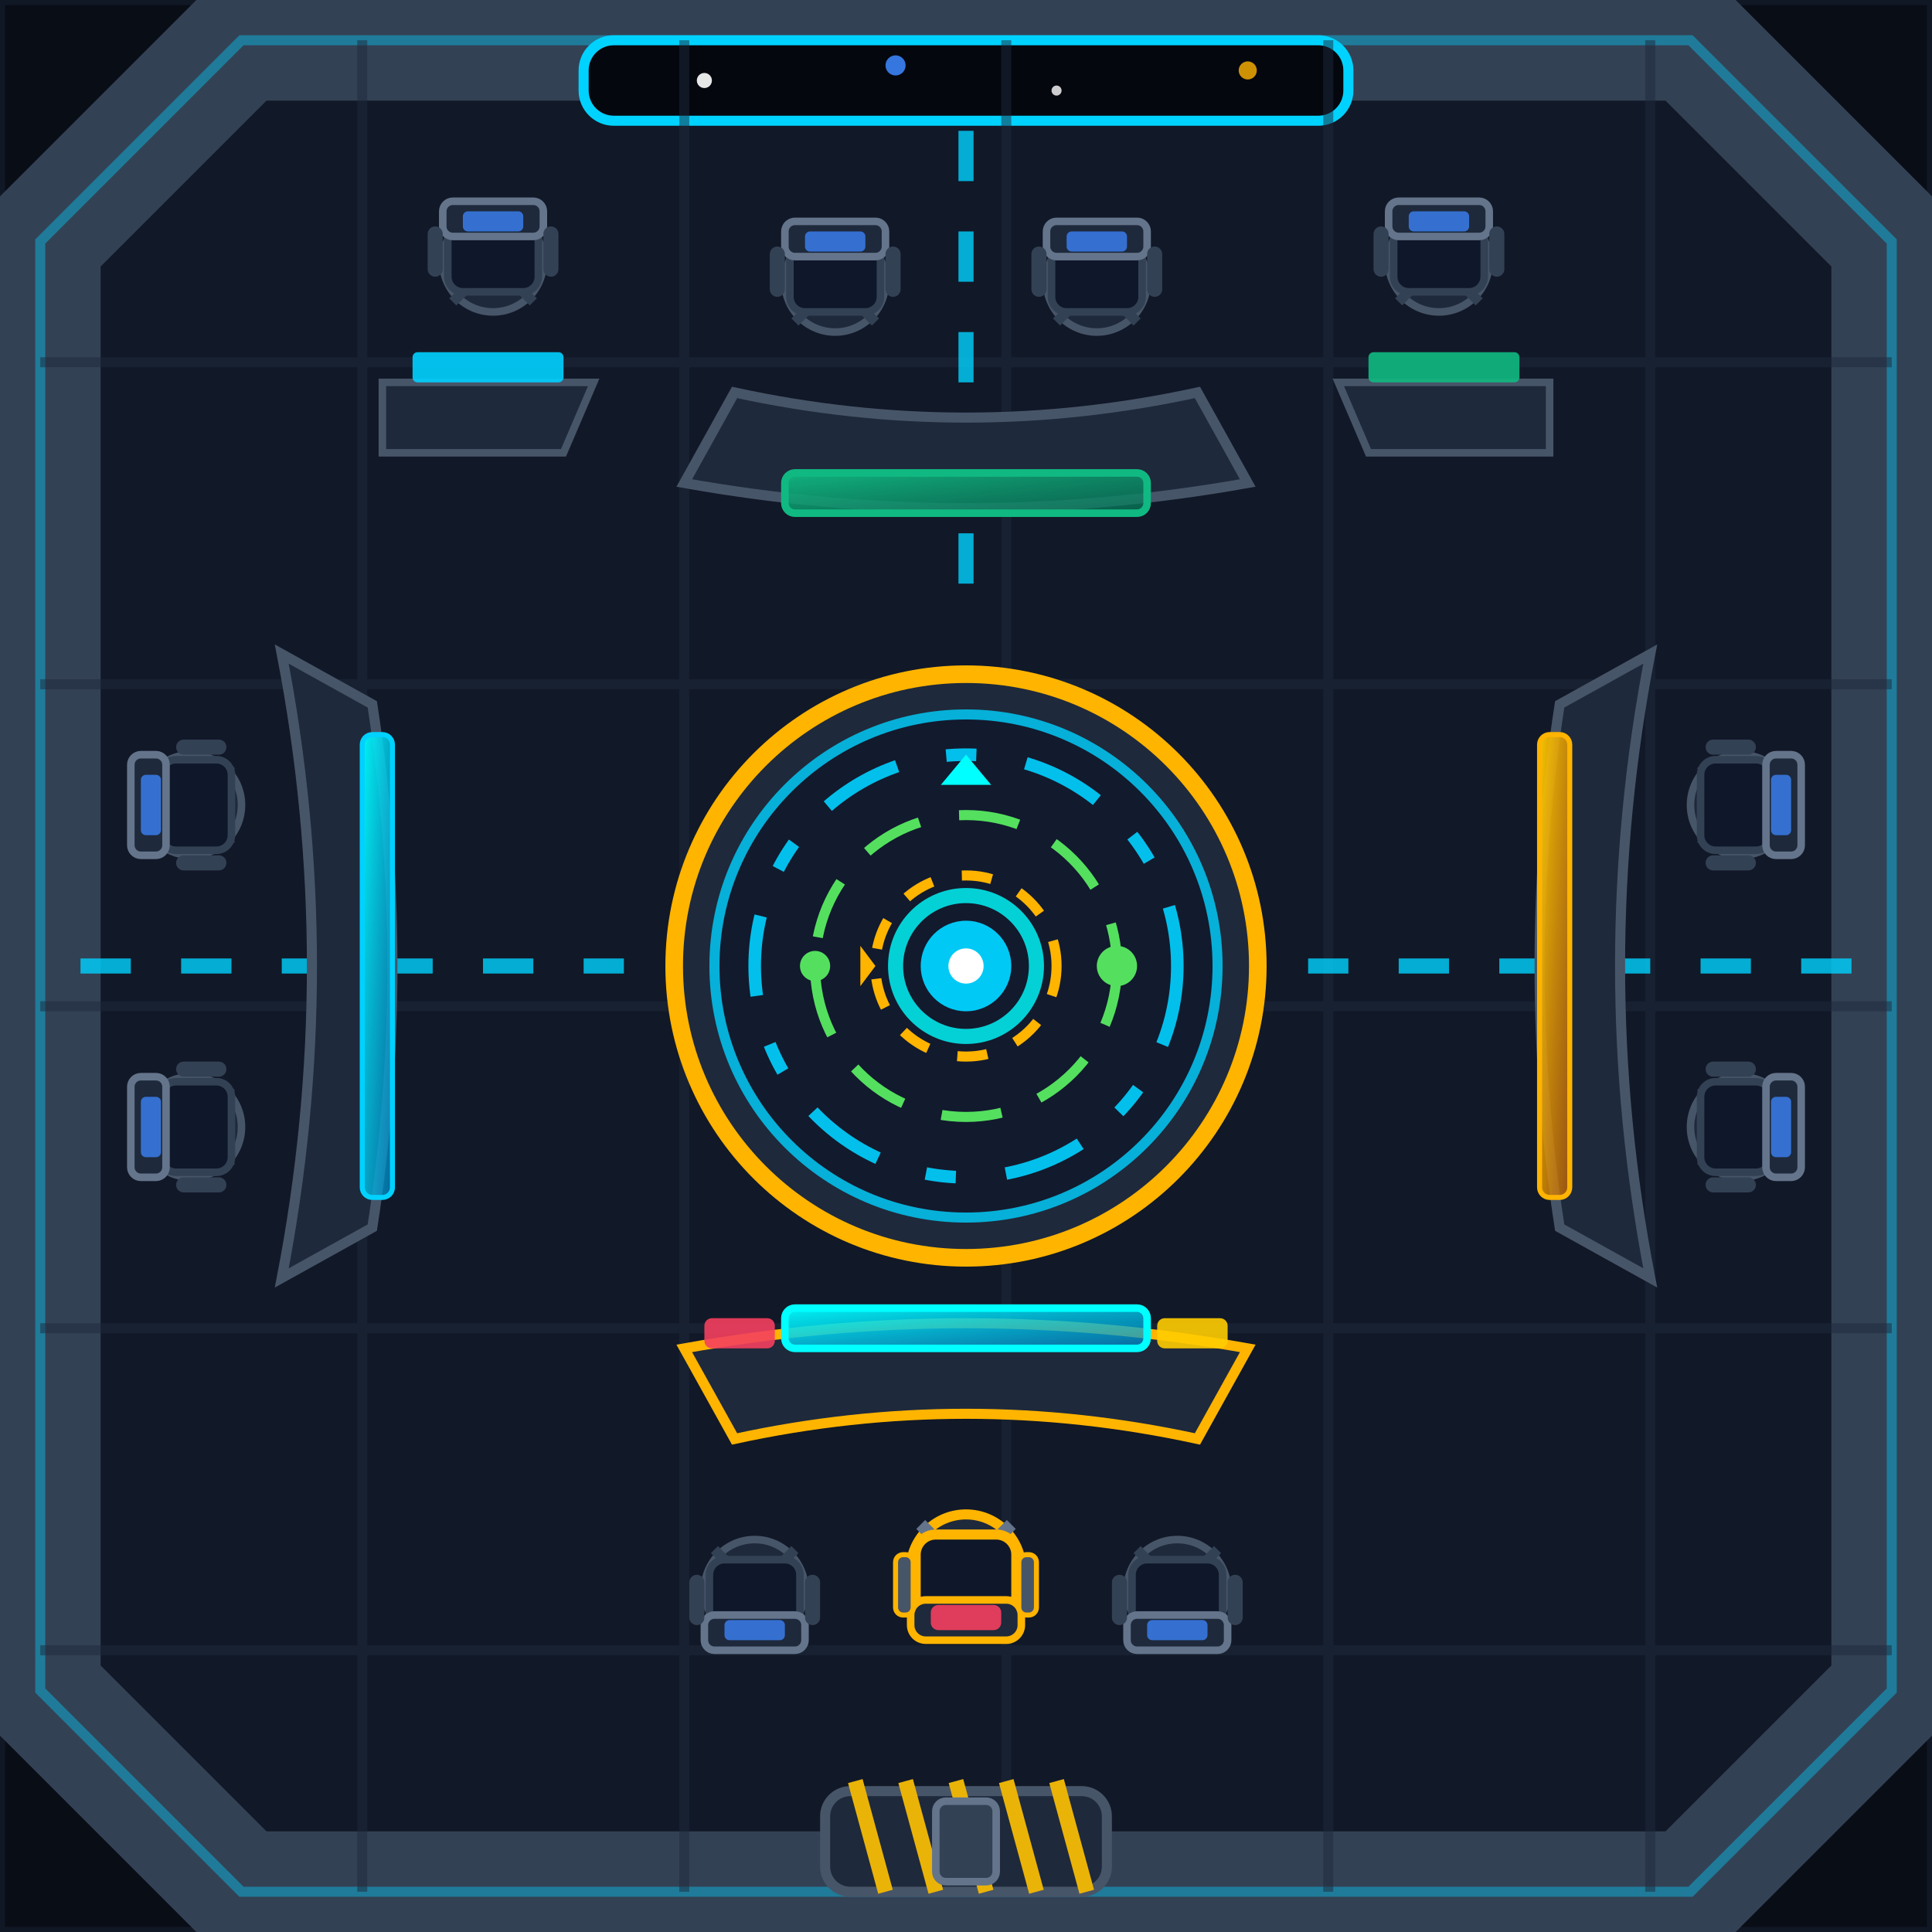
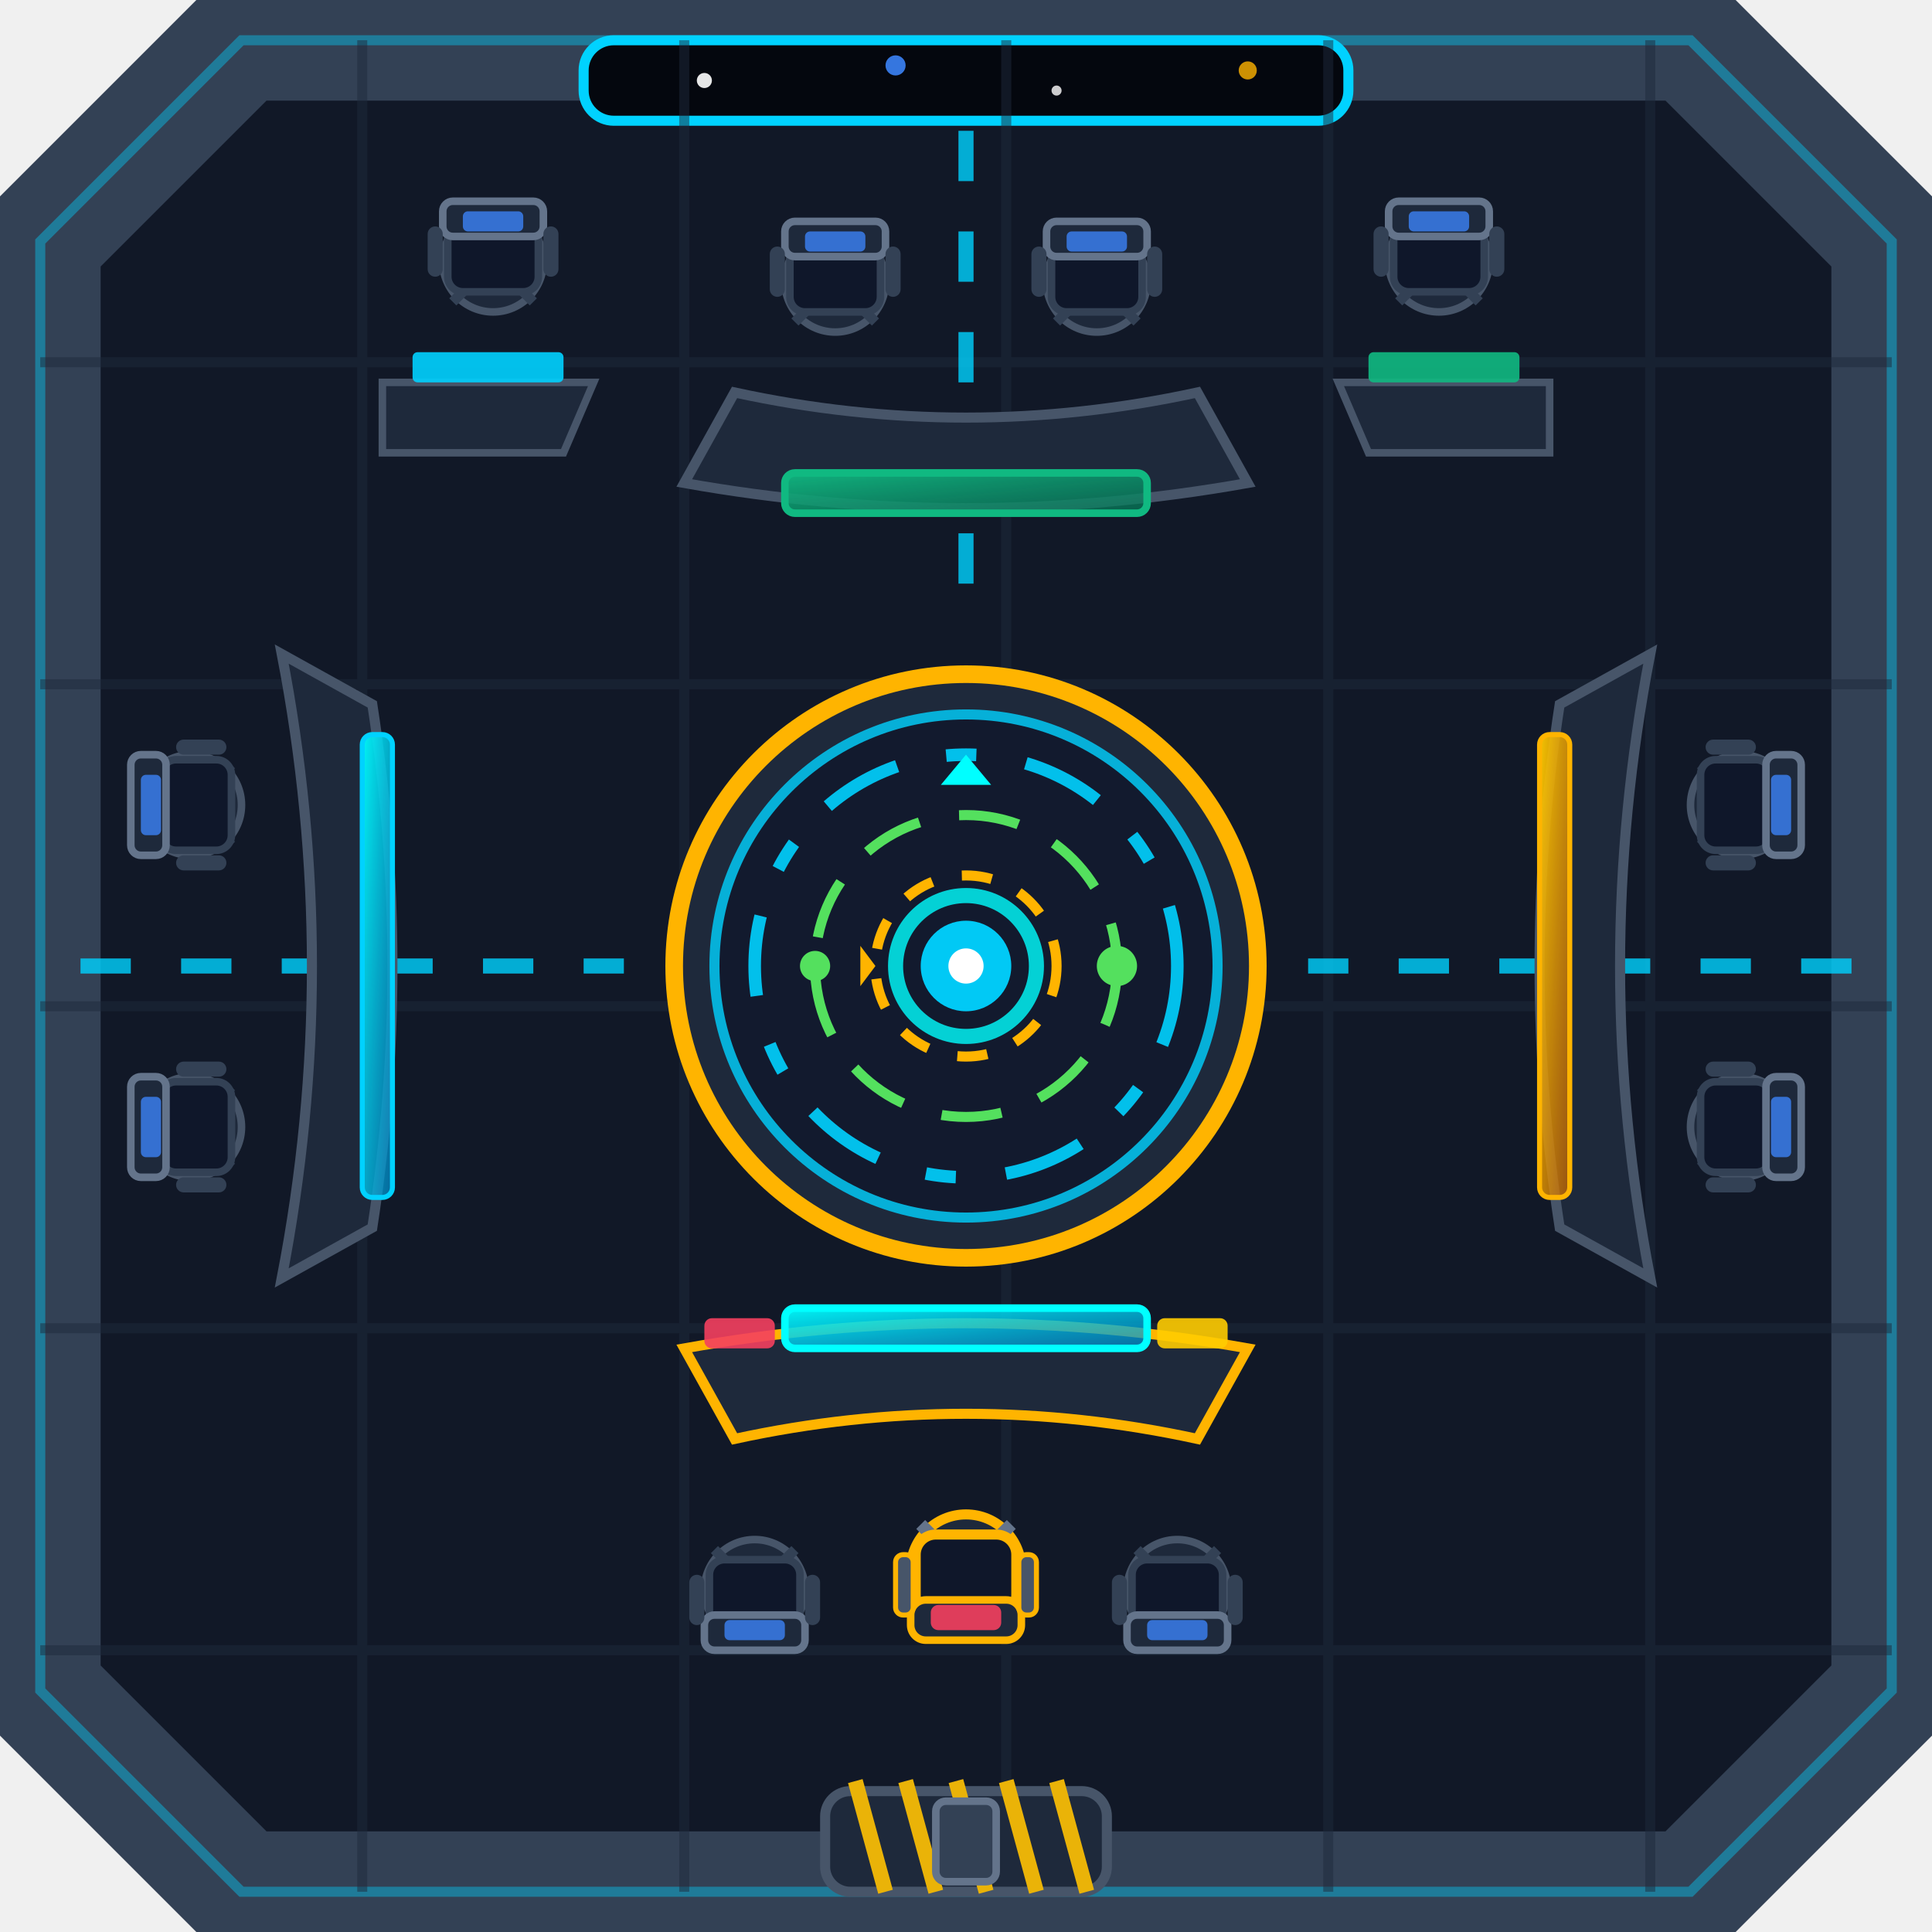
<svg xmlns="http://www.w3.org/2000/svg" viewBox="0 0 384 384" width="384" height="384">
  <defs>
    <linearGradient id="screen-cyan-3" x1="0%" y1="0%" x2="100%" y2="100%">
      <stop offset="0%" stop-color="#00ffff" stop-opacity="0.95" />
      <stop offset="100%" stop-color="#0088cc" stop-opacity="0.7" />
    </linearGradient>
    <linearGradient id="screen-amber-3" x1="0%" y1="0%" x2="100%" y2="100%">
      <stop offset="0%" stop-color="#ffcc00" stop-opacity="0.95" />
      <stop offset="100%" stop-color="#cc6600" stop-opacity="0.7" />
    </linearGradient>
    <linearGradient id="screen-emerald-3" x1="0%" y1="0%" x2="100%" y2="100%">
      <stop offset="0%" stop-color="#10b981" stop-opacity="0.95" />
      <stop offset="100%" stop-color="#047857" stop-opacity="0.7" />
    </linearGradient>
    <g id="chair-north">
      <circle cx="0" cy="0" r="10" fill="#1e293b" stroke="#475569" stroke-width="1.5" />
      <line x1="-8" y1="-8" x2="8" y2="8" stroke="#334155" stroke-width="2" />
      <line x1="-8" y1="8" x2="8" y2="-8" stroke="#334155" stroke-width="2" />
      <rect x="-9" y="-6" width="18" height="14" rx="3" fill="#0f172a" stroke="#334155" stroke-width="1.5" />
      <rect x="-10" y="5" width="20" height="7" rx="2" fill="#1e293b" stroke="#64748b" stroke-width="1.5" />
      <rect x="-6" y="6" width="12" height="4" rx="1" fill="#3b82f6" opacity="0.8" />
      <rect x="-13" y="-3" width="3" height="10" rx="1.5" fill="#334155" />
      <rect x="10" y="-3" width="3" height="10" rx="1.5" fill="#334155" />
    </g>
    <g id="chair-exec-north">
      <circle cx="0" cy="0" r="11" fill="#1e293b" stroke="#ffb400" stroke-width="2" />
      <line x1="-9" y1="-9" x2="9" y2="9" stroke="#64748b" stroke-width="2.5" />
      <line x1="-9" y1="9" x2="9" y2="-9" stroke="#64748b" stroke-width="2.5" />
      <rect x="-10" y="-7" width="20" height="16" rx="4" fill="#0f172a" stroke="#ffb400" stroke-width="2" />
      <rect x="-11" y="6" width="22" height="8" rx="3" fill="#1e293b" stroke="#ffb400" stroke-width="1.5" />
      <rect x="-7" y="7" width="14" height="5" rx="1.5" fill="#f43f5e" opacity="0.9" />
      <rect x="-14" y="-3" width="3.5" height="12" rx="1.5" fill="#475569" stroke="#ffb400" stroke-width="1" />
      <rect x="10.5" y="-3" width="3.5" height="12" rx="1.5" fill="#475569" stroke="#ffb400" stroke-width="1" />
    </g>
    <g id="chair-south">
      <circle cx="0" cy="0" r="10" fill="#1e293b" stroke="#475569" stroke-width="1.5" />
      <line x1="-8" y1="-8" x2="8" y2="8" stroke="#334155" stroke-width="2" />
      <line x1="-8" y1="8" x2="8" y2="-8" stroke="#334155" stroke-width="2" />
      <rect x="-9" y="-8" width="18" height="14" rx="3" fill="#0f172a" stroke="#334155" stroke-width="1.5" />
      <rect x="-10" y="-12" width="20" height="7" rx="2" fill="#1e293b" stroke="#64748b" stroke-width="1.5" />
      <rect x="-6" y="-10" width="12" height="4" rx="1" fill="#3b82f6" opacity="0.8" />
      <rect x="-13" y="-7" width="3" height="10" rx="1.5" fill="#334155" />
      <rect x="10" y="-7" width="3" height="10" rx="1.5" fill="#334155" />
    </g>
    <g id="chair-east">
      <circle cx="0" cy="0" r="10" fill="#1e293b" stroke="#475569" stroke-width="1.5" />
      <line x1="-8" y1="-8" x2="8" y2="8" stroke="#334155" stroke-width="2" />
      <line x1="-8" y1="8" x2="8" y2="-8" stroke="#334155" stroke-width="2" />
      <rect x="-6" y="-9" width="14" height="18" rx="3" fill="#0f172a" stroke="#334155" stroke-width="1.5" />
      <rect x="-12" y="-10" width="7" height="20" rx="2" fill="#1e293b" stroke="#64748b" stroke-width="1.5" />
      <rect x="-10" y="-6" width="4" height="12" rx="1" fill="#3b82f6" opacity="0.8" />
      <rect x="-3" y="-13" width="10" height="3" rx="1.5" fill="#334155" />
      <rect x="-3" y="10" width="10" height="3" rx="1.5" fill="#334155" />
    </g>
    <g id="chair-west">
      <circle cx="0" cy="0" r="10" fill="#1e293b" stroke="#475569" stroke-width="1.5" />
      <line x1="-8" y1="-8" x2="8" y2="8" stroke="#334155" stroke-width="2" />
      <line x1="-8" y1="8" x2="8" y2="-8" stroke="#334155" stroke-width="2" />
      <rect x="-8" y="-9" width="14" height="18" rx="3" fill="#0f172a" stroke="#334155" stroke-width="1.5" />
      <rect x="5" y="-10" width="7" height="20" rx="2" fill="#1e293b" stroke="#64748b" stroke-width="1.5" />
      <rect x="6" y="-6" width="4" height="12" rx="1" fill="#3b82f6" opacity="0.8" />
      <rect x="-7" y="-13" width="10" height="3" rx="1.5" fill="#334155" />
      <rect x="-7" y="10" width="10" height="3" rx="1.5" fill="#334155" />
    </g>
  </defs>
-   <rect width="384" height="384" fill="#090d16" />
-   <rect width="384" height="384" fill="none" stroke="#1e293b" stroke-width="2" opacity="0.4" />
  <path d="M 48 8 L 336 8 L 376 48 L 376 336 L 336 376 L 48 376 L 8 336 L 8 48 Z" fill="#111827" stroke="#334155" stroke-width="24" />
  <path d="M 48 8 L 336 8 L 376 48 L 376 336 L 336 376 L 48 376 L 8 336 L 8 48 Z" fill="none" stroke="#00d2ff" stroke-width="2" opacity="0.4" />
  <rect x="116" y="8" width="152" height="16" rx="6" fill="#04070e" stroke="#00d2ff" stroke-width="2" />
  <circle cx="140" cy="16" r="1.5" fill="#ffffff" opacity="0.9" />
  <circle cx="178" cy="13" r="2" fill="#3b82f6" opacity="0.9" />
  <circle cx="210" cy="18" r="1" fill="#ffffff" opacity="0.8" />
  <circle cx="248" cy="14" r="1.8" fill="#ffb400" opacity="0.8" />
  <g opacity="0.5">
    <line x1="72" y1="8" x2="72" y2="376" stroke="#1e293b" stroke-width="2" />
    <line x1="136" y1="8" x2="136" y2="376" stroke="#1e293b" stroke-width="2" />
    <line x1="200" y1="8" x2="200" y2="376" stroke="#1e293b" stroke-width="2" />
    <line x1="264" y1="8" x2="264" y2="376" stroke="#1e293b" stroke-width="2" />
    <line x1="328" y1="8" x2="328" y2="376" stroke="#1e293b" stroke-width="2" />
    <line x1="8" y1="72" x2="376" y2="72" stroke="#1e293b" stroke-width="2" />
    <line x1="8" y1="136" x2="376" y2="136" stroke="#1e293b" stroke-width="2" />
    <line x1="8" y1="200" x2="376" y2="200" stroke="#1e293b" stroke-width="2" />
    <line x1="8" y1="264" x2="376" y2="264" stroke="#1e293b" stroke-width="2" />
    <line x1="8" y1="328" x2="376" y2="328" stroke="#1e293b" stroke-width="2" />
  </g>
  <line id="anim-conduit-v" data-anim="dash-v" x1="192" y1="26" x2="192" y2="124" stroke="#00d2ff" stroke-width="3" stroke-dasharray="10 10" opacity="0.8" />
  <line id="anim-conduit-l" data-anim="dash-l" x1="16" y1="192" x2="124" y2="192" stroke="#00d2ff" stroke-width="3" stroke-dasharray="10 10" opacity="0.8" />
  <line id="anim-conduit-r" data-anim="dash-r" x1="368" y1="192" x2="260" y2="192" stroke="#00d2ff" stroke-width="3" stroke-dasharray="10 10" opacity="0.8" />
  <rect x="164" y="356" width="56" height="20" rx="5" fill="#1e293b" stroke="#475569" stroke-width="2" />
  <line x1="170" y1="354" x2="176" y2="376" stroke="#eab308" stroke-width="3" />
  <line x1="180" y1="354" x2="186" y2="376" stroke="#eab308" stroke-width="3" />
  <line x1="190" y1="354" x2="196" y2="376" stroke="#eab308" stroke-width="3" />
  <line x1="200" y1="354" x2="206" y2="376" stroke="#eab308" stroke-width="3" />
  <line x1="210" y1="354" x2="216" y2="376" stroke="#eab308" stroke-width="3" />
  <rect x="186" y="358" width="12" height="16" rx="2" fill="#334155" stroke="#64748b" stroke-width="1.5" />
  <g id="captain-exec-station">
    <path d="M 136 268 Q 192 258 248 268 L 238 286 Q 192 276 146 286 Z" fill="#1e293b" stroke="#ffb400" stroke-width="2" />
    <rect id="screen-pulse-1" data-anim="pulse-1" x="156" y="260" width="72" height="8" rx="2" fill="url(#screen-cyan-3)" stroke="#00ffff" stroke-width="1.5" />
    <rect x="140" y="262" width="14" height="6" rx="1.5" fill="#f43f5e" opacity="0.9" />
    <rect x="230" y="262" width="14" height="6" rx="1.5" fill="#ffcc00" opacity="0.9" />
    <use href="#chair-exec-north" x="192" y="312" />
    <use href="#chair-north" x="150" y="316" />
    <use href="#chair-north" x="234" y="316" />
  </g>
  <g id="nav-station">
    <path d="M 136 96 Q 192 106 248 96 L 238 78 Q 192 88 146 78 Z" fill="#1e293b" stroke="#475569" stroke-width="2" />
    <rect id="screen-pulse-2" data-anim="pulse-2" x="156" y="94" width="72" height="8" rx="2" fill="url(#screen-emerald-3)" stroke="#10b981" stroke-width="1.5" />
    <use href="#chair-south" x="166" y="56" />
    <use href="#chair-south" x="218" y="56" />
  </g>
  <g id="left-array">
    <path d="M 56 130 Q 68 192 56 254 L 74 244 Q 82 192 74 140 Z" fill="#1e293b" stroke="#475569" stroke-width="2" />
    <rect id="screen-pulse-3" data-anim="pulse-1" x="72" y="146" width="6" height="92" rx="2" fill="url(#screen-cyan-3)" stroke="#00d2ff" stroke-width="1" />
    <use href="#chair-east" x="38" y="160" />
    <use href="#chair-east" x="38" y="224" />
  </g>
  <g id="right-array">
    <path d="M 328 130 Q 316 192 328 254 L 310 244 Q 302 192 310 140 Z" fill="#1e293b" stroke="#475569" stroke-width="2" />
    <rect id="screen-pulse-4" data-anim="pulse-2" x="306" y="146" width="6" height="92" rx="2" fill="url(#screen-amber-3)" stroke="#ffb400" stroke-width="1" />
    <use href="#chair-west" x="346" y="160" />
    <use href="#chair-west" x="346" y="224" />
  </g>
  <g id="nw-station">
    <path d="M 76 76 L 118 76 L 112 90 L 76 90 Z" fill="#1e293b" stroke="#475569" stroke-width="1.5" />
    <rect x="82" y="70" width="30" height="6" rx="1" fill="#00d2ff" opacity="0.9" />
    <use href="#chair-south" x="98" y="52" />
  </g>
  <g id="ne-station">
    <path d="M 308 76 L 266 76 L 272 90 L 308 90 Z" fill="#1e293b" stroke="#475569" stroke-width="1.5" />
    <rect x="272" y="70" width="30" height="6" rx="1" fill="#10b981" opacity="0.9" />
    <use href="#chair-south" x="286" y="52" />
  </g>
  <circle cx="192" cy="192" r="58" fill="#1e293b" stroke="#ffb400" stroke-width="3.5" />
  <circle cx="192" cy="192" r="50" fill="#0f172a" stroke="#00d2ff" stroke-width="2" opacity="0.8" />
  <g id="anim-ring-1" data-anim="rotate-1" transform="rotate(0, 192, 192)">
    <circle cx="192" cy="192" r="42" fill="none" stroke="#00d2ff" stroke-width="2.5" stroke-dasharray="16 10 6 10" opacity="0.9" />
    <polygon points="192,150 187,156 197,156" fill="#00ffff" />
  </g>
  <g id="anim-ring-2" data-anim="rotate-2" transform="rotate(0, 192, 192)">
    <circle cx="192" cy="192" r="30" fill="none" stroke="#54e05e" stroke-width="2" stroke-dasharray="12 8" />
    <circle cx="222" cy="192" r="4" fill="#54e05e" />
    <circle cx="162" cy="192" r="3" fill="#54e05e" />
  </g>
  <g id="anim-ring-3" data-anim="rotate-3" transform="rotate(0, 192, 192)">
    <circle cx="192" cy="192" r="18" fill="none" stroke="#ffb400" stroke-width="2" stroke-dasharray="6 6" />
    <polygon points="174,192 171,188 171,196" fill="#ffb400" />
  </g>
  <circle id="anim-core-star" data-anim="core-scale" cx="192" cy="192" r="14" fill="none" stroke="#00ffff" stroke-width="3" opacity="0.8" />
  <circle cx="192" cy="192" r="9" fill="#00d2ff" opacity="0.95" />
  <circle cx="192" cy="192" r="3.5" fill="#ffffff" />
</svg>
